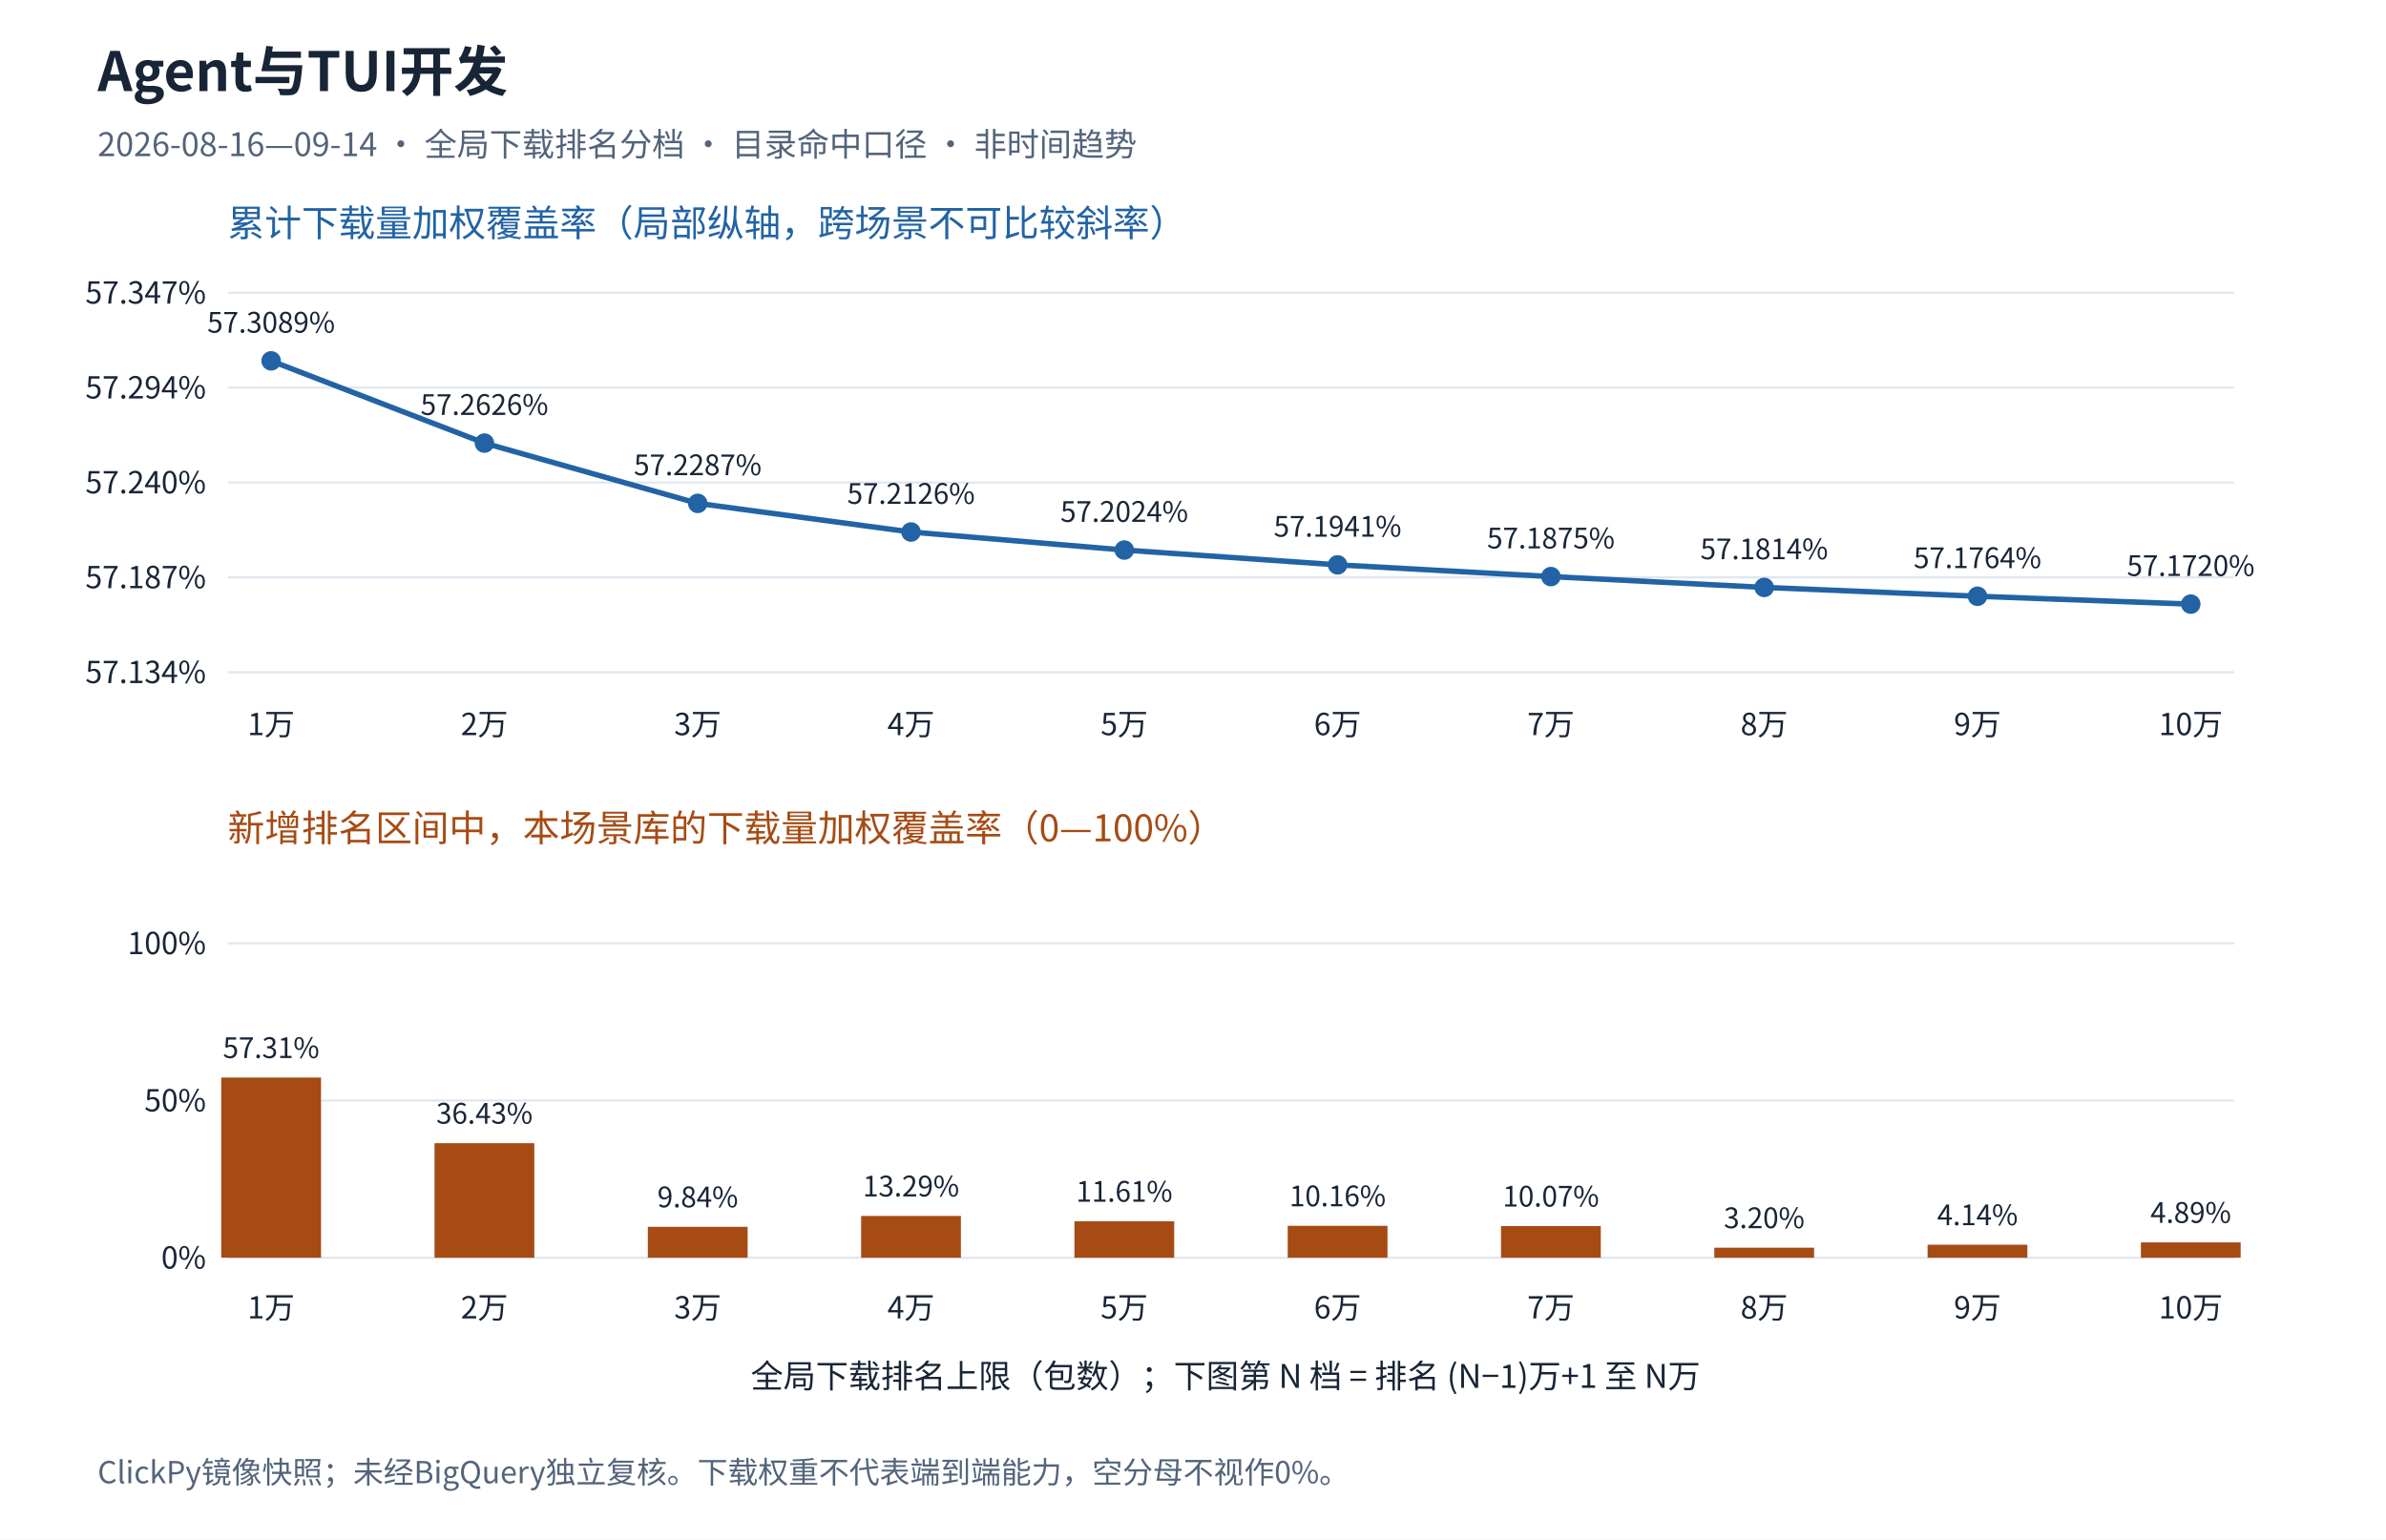
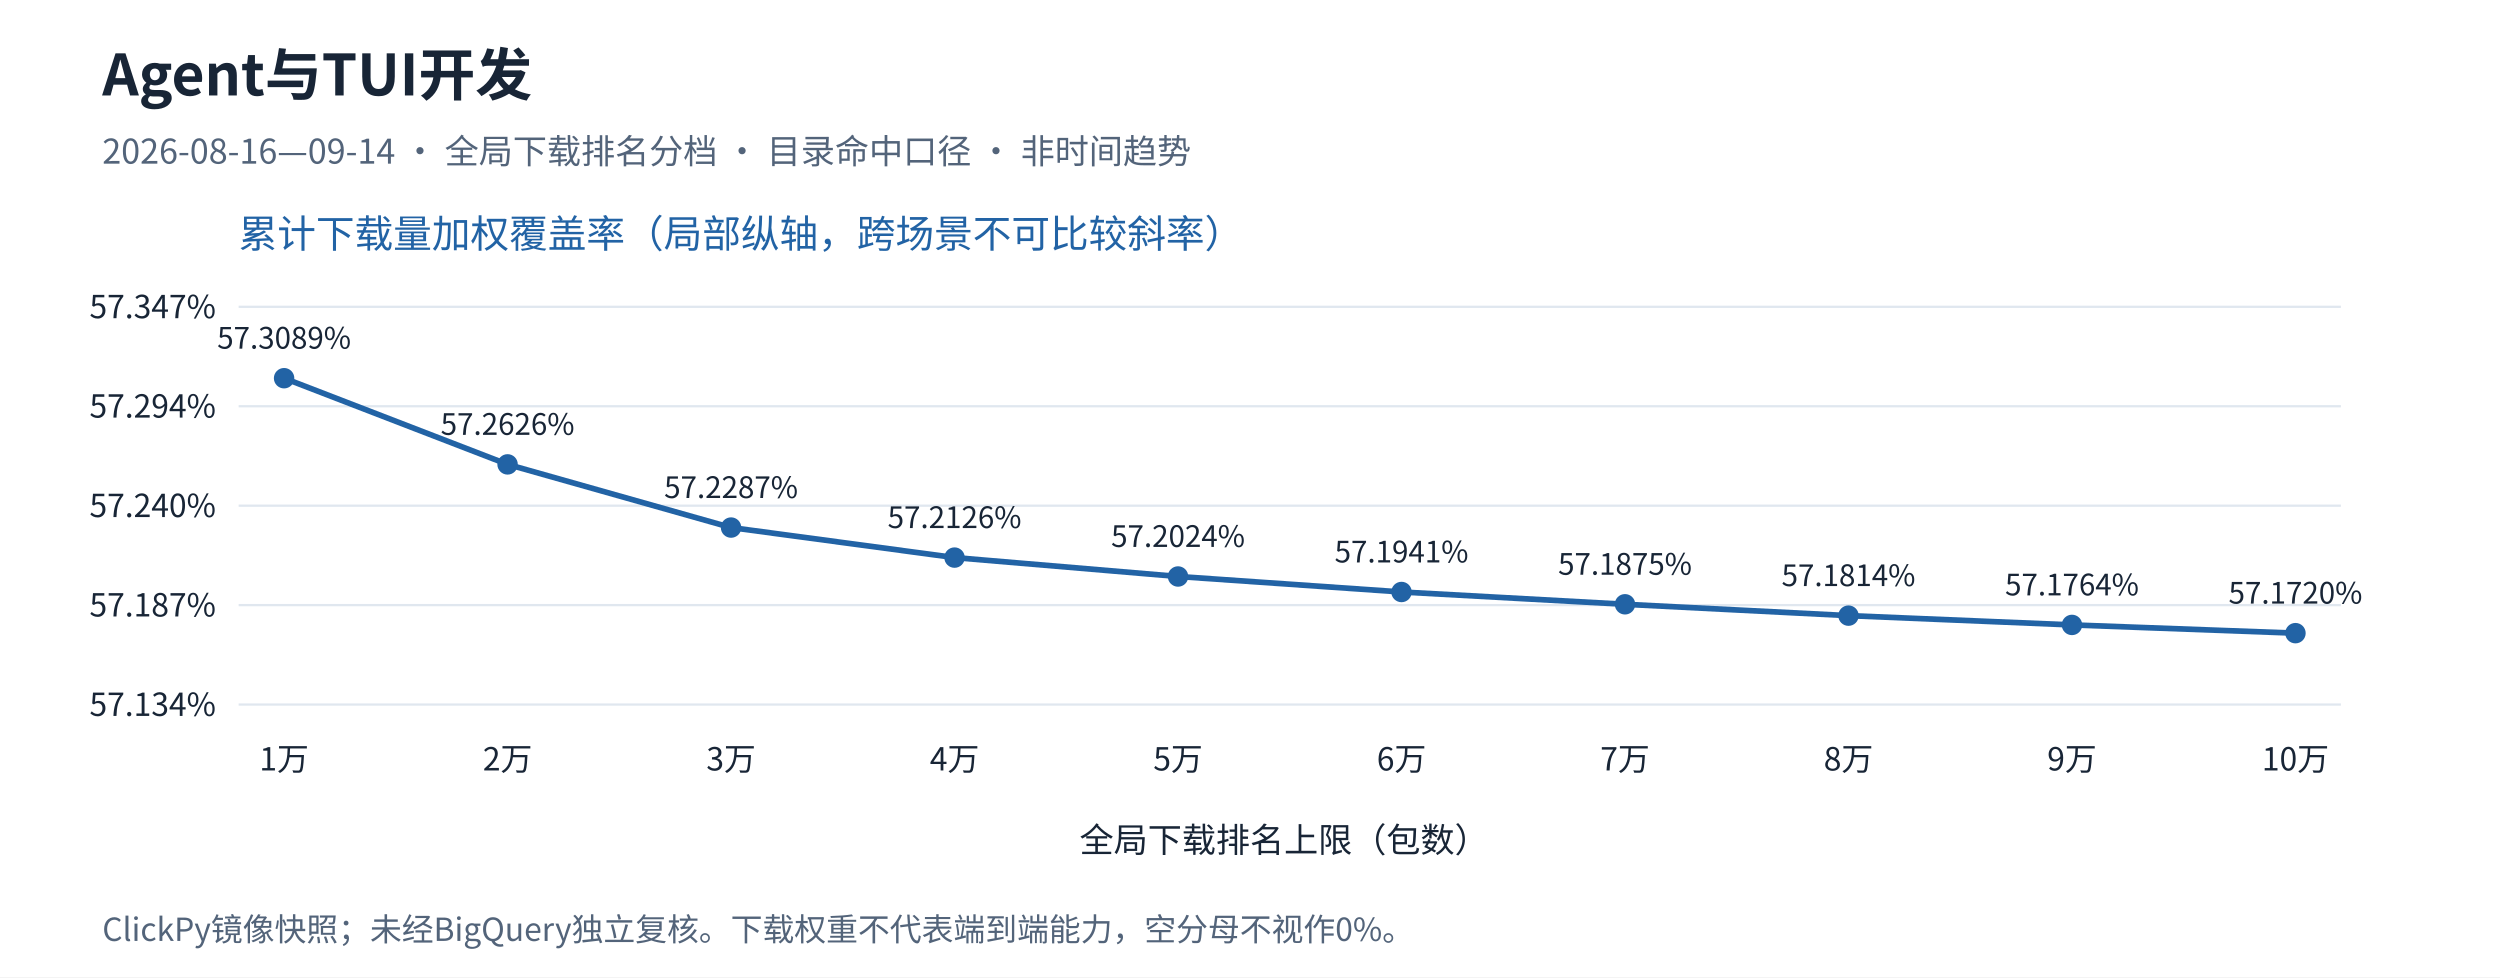
- <svg xmlns="http://www.w3.org/2000/svg" width="1100" height="710" viewBox="0 0 1100 710" role="img" aria-labelledby="title desc">
-   <rect width="1100" height="710" fill="white" />
+ <svg xmlns="http://www.w3.org/2000/svg" width="1100" height="430" viewBox="0 0 1100 430" role="img" aria-labelledby="title desc">
+   <rect width="1100" height="430" fill="white" />
  <g font-family="Microsoft YaHei, Noto Sans CJK SC, sans-serif" fill="#182536">
    <text x="45" y="42" font-size="25" font-weight="700">Agent与TUI开发</text>
    <text x="45" y="72" font-size="15" fill="#53647a">2026-08-16—09-14 · 全局下载排名分档 · 目录命中口径 · 非时间趋势</text>
    <text x="105" y="109" font-size="17" fill="#2263a5">累计下载量加权覆盖率（局部纵轴，跨场景不可比较斜率）</text>
    <path d="M105,310H1030" stroke="#e0e7ef" />
    <text x="95" y="315" text-anchor="end" font-size="14">57.134%</text>
    <path d="M105,266.25H1030" stroke="#e0e7ef" />
    <text x="95" y="271.25" text-anchor="end" font-size="14">57.187%</text>
    <path d="M105,222.5H1030" stroke="#e0e7ef" />
    <text x="95" y="227.5" text-anchor="end" font-size="14">57.240%</text>
    <path d="M105,178.75H1030" stroke="#e0e7ef" />
    <text x="95" y="183.75" text-anchor="end" font-size="14">57.294%</text>
    <path d="M105,135H1030" stroke="#e0e7ef" />
    <text x="95" y="140" text-anchor="end" font-size="14">57.347%</text>
    <polyline points="125,166.41 223.333,204.331 321.667,232.129 420,245.342 518.333,253.659 616.667,260.478 715,265.889 813.333,270.882 911.667,274.964 1010,278.59" fill="none" stroke="#2263a5" stroke-width="2.5" />
    <circle cx="125" cy="166.41" r="4.5" fill="#2263a5" />
    <text x="125" y="153.41" text-anchor="middle" font-size="13">57.3089%</text>
    <circle cx="223.333" cy="204.331" r="4.5" fill="#2263a5" />
    <text x="223.333" y="191.331" text-anchor="middle" font-size="13">57.2626%</text>
    <circle cx="321.667" cy="232.129" r="4.5" fill="#2263a5" />
    <text x="321.667" y="219.129" text-anchor="middle" font-size="13">57.2287%</text>
    <circle cx="420" cy="245.342" r="4.5" fill="#2263a5" />
    <text x="420" y="232.342" text-anchor="middle" font-size="13">57.2126%</text>
    <circle cx="518.333" cy="253.659" r="4.5" fill="#2263a5" />
    <text x="518.333" y="240.659" text-anchor="middle" font-size="13">57.2024%</text>
    <circle cx="616.667" cy="260.478" r="4.5" fill="#2263a5" />
    <text x="616.667" y="247.478" text-anchor="middle" font-size="13">57.1941%</text>
    <circle cx="715" cy="265.889" r="4.5" fill="#2263a5" />
    <text x="715" y="252.889" text-anchor="middle" font-size="13">57.1875%</text>
    <circle cx="813.333" cy="270.882" r="4.5" fill="#2263a5" />
    <text x="813.333" y="257.882" text-anchor="middle" font-size="13">57.1814%</text>
    <circle cx="911.667" cy="274.964" r="4.5" fill="#2263a5" />
    <text x="911.667" y="261.964" text-anchor="middle" font-size="13">57.1764%</text>
    <circle cx="1010" cy="278.59" r="4.5" fill="#2263a5" />
    <text x="1010" y="265.59" text-anchor="middle" font-size="13">57.1720%</text>
-     <text x="105" y="388" font-size="17" fill="#a64b14">新增排名区间中，本场景库的下载量加权覆盖率（0—100%）</text>
-     <path d="M105,580H1030" stroke="#e0e7ef" />
-     <text x="95" y="585" text-anchor="end" font-size="14">0%</text>
-     <path d="M105,507.5H1030" stroke="#e0e7ef" />
-     <text x="95" y="512.5" text-anchor="end" font-size="14">50%</text>
-     <path d="M105,435H1030" stroke="#e0e7ef" />
-     <text x="95" y="440" text-anchor="end" font-size="14">100%</text>
-     <rect x="102" y="496.902" width="46" height="83.098" fill="#a64b14" />
-     <text x="125" y="487.902" text-anchor="middle" font-size="13">57.31%</text>
-     <text x="125" y="608" text-anchor="middle" font-size="14">1万</text>
    <text x="125" y="339" text-anchor="middle" font-size="14">1万</text>
-     <rect x="200.333" y="527.175" width="46" height="52.825" fill="#a64b14" />
-     <text x="223.333" y="518.175" text-anchor="middle" font-size="13">36.43%</text>
-     <text x="223.333" y="608" text-anchor="middle" font-size="14">2万</text>
    <text x="223.333" y="339" text-anchor="middle" font-size="14">2万</text>
-     <rect x="298.667" y="565.734" width="46" height="14.266" fill="#a64b14" />
-     <text x="321.667" y="556.734" text-anchor="middle" font-size="13">9.84%</text>
-     <text x="321.667" y="608" text-anchor="middle" font-size="14">3万</text>
    <text x="321.667" y="339" text-anchor="middle" font-size="14">3万</text>
-     <rect x="397" y="560.725" width="46" height="19.275" fill="#a64b14" />
-     <text x="420" y="551.725" text-anchor="middle" font-size="13">13.29%</text>
-     <text x="420" y="608" text-anchor="middle" font-size="14">4万</text>
    <text x="420" y="339" text-anchor="middle" font-size="14">4万</text>
-     <rect x="495.333" y="563.166" width="46" height="16.834" fill="#a64b14" />
-     <text x="518.333" y="554.166" text-anchor="middle" font-size="13">11.61%</text>
-     <text x="518.333" y="608" text-anchor="middle" font-size="14">5万</text>
    <text x="518.333" y="339" text-anchor="middle" font-size="14">5万</text>
-     <rect x="593.667" y="565.267" width="46" height="14.733" fill="#a64b14" />
-     <text x="616.667" y="556.267" text-anchor="middle" font-size="13">10.16%</text>
-     <text x="616.667" y="608" text-anchor="middle" font-size="14">6万</text>
    <text x="616.667" y="339" text-anchor="middle" font-size="14">6万</text>
-     <rect x="692" y="565.405" width="46" height="14.595" fill="#a64b14" />
-     <text x="715" y="556.405" text-anchor="middle" font-size="13">10.07%</text>
-     <text x="715" y="608" text-anchor="middle" font-size="14">7万</text>
    <text x="715" y="339" text-anchor="middle" font-size="14">7万</text>
-     <rect x="790.333" y="575.363" width="46" height="4.637" fill="#a64b14" />
-     <text x="813.333" y="566.363" text-anchor="middle" font-size="13">3.20%</text>
-     <text x="813.333" y="608" text-anchor="middle" font-size="14">8万</text>
    <text x="813.333" y="339" text-anchor="middle" font-size="14">8万</text>
-     <rect x="888.667" y="573.99" width="46" height="6.01" fill="#a64b14" />
-     <text x="911.667" y="564.99" text-anchor="middle" font-size="13">4.14%</text>
-     <text x="911.667" y="608" text-anchor="middle" font-size="14">9万</text>
    <text x="911.667" y="339" text-anchor="middle" font-size="14">9万</text>
-     <rect x="987" y="572.912" width="46" height="7.088" fill="#a64b14" />
-     <text x="1010" y="563.912" text-anchor="middle" font-size="13">4.89%</text>
-     <text x="1010" y="608" text-anchor="middle" font-size="14">10万</text>
    <text x="1010" y="339" text-anchor="middle" font-size="14">10万</text>
-     <text x="565" y="640" text-anchor="middle" font-size="15">全局下载排名上限（包数）；下图第 N 档 = 排名 (N−1)万+1 至 N万</text>
-     <text x="45" y="684" font-size="14" fill="#53647a">ClickPy镜像快照；未经BigQuery独立复核。下载权重不代表端到端能力，空分母不视作0%。</text>
+     <text x="565" y="375" text-anchor="middle" font-size="15">全局下载排名上限（包数）</text>
+     <text x="45" y="414" font-size="14" fill="#53647a">ClickPy镜像快照；未经BigQuery独立复核。下载权重不代表端到端能力，空分母不视作0%。</text>
  </g>
</svg>
